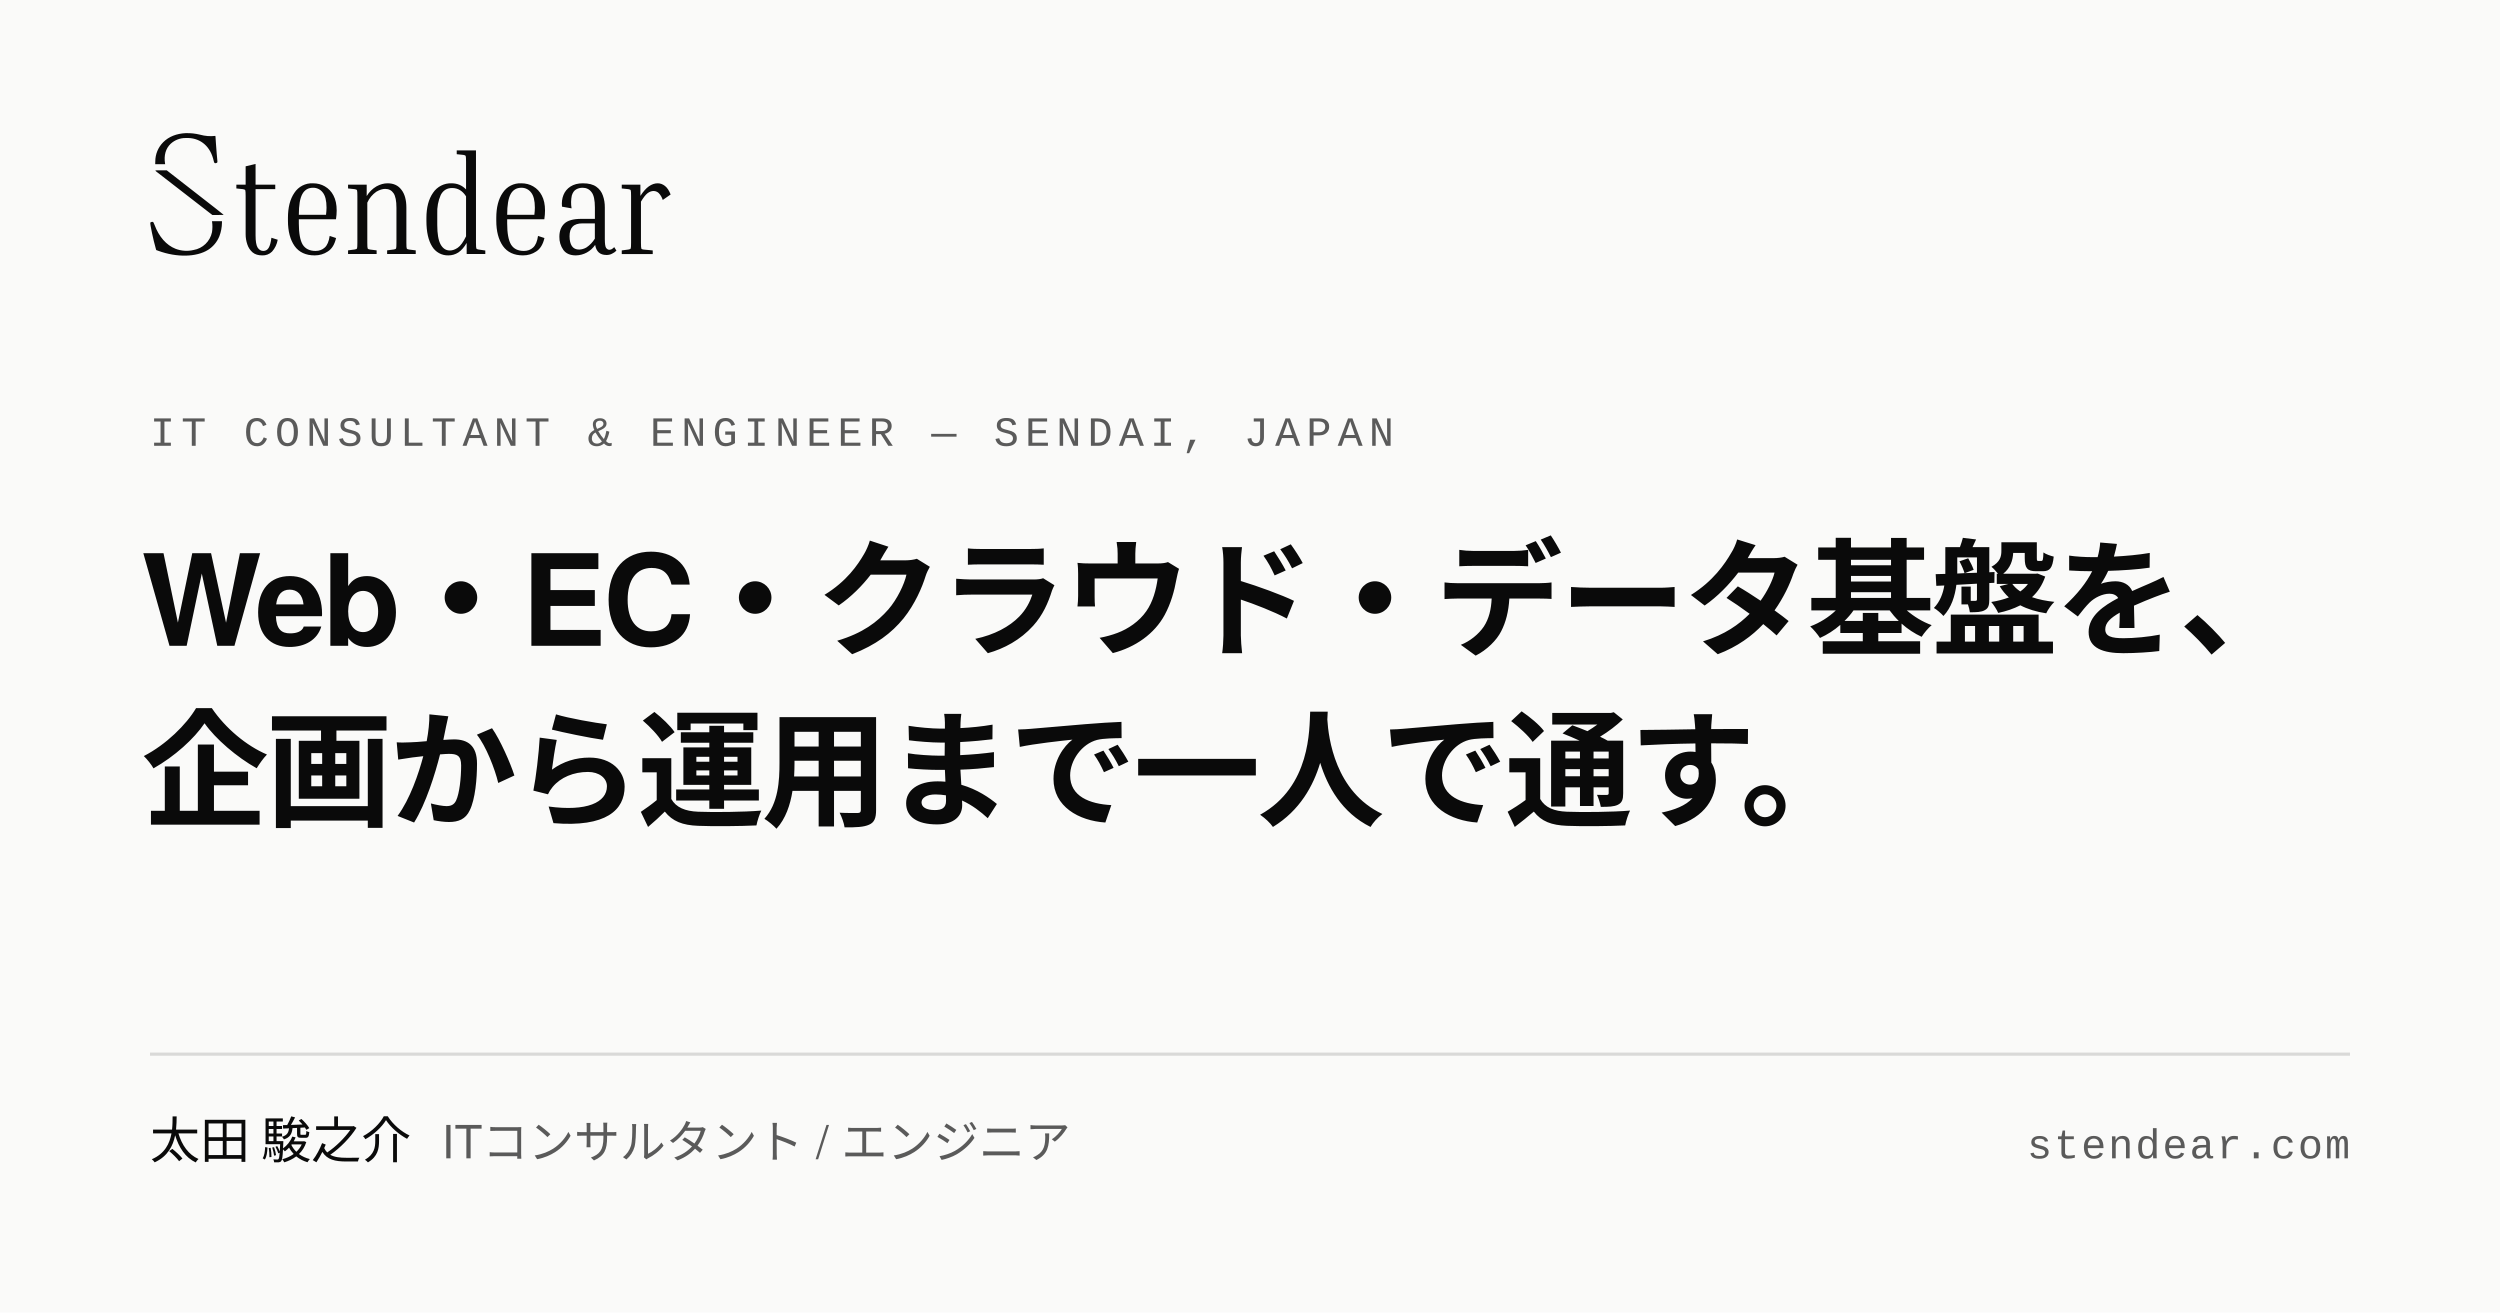
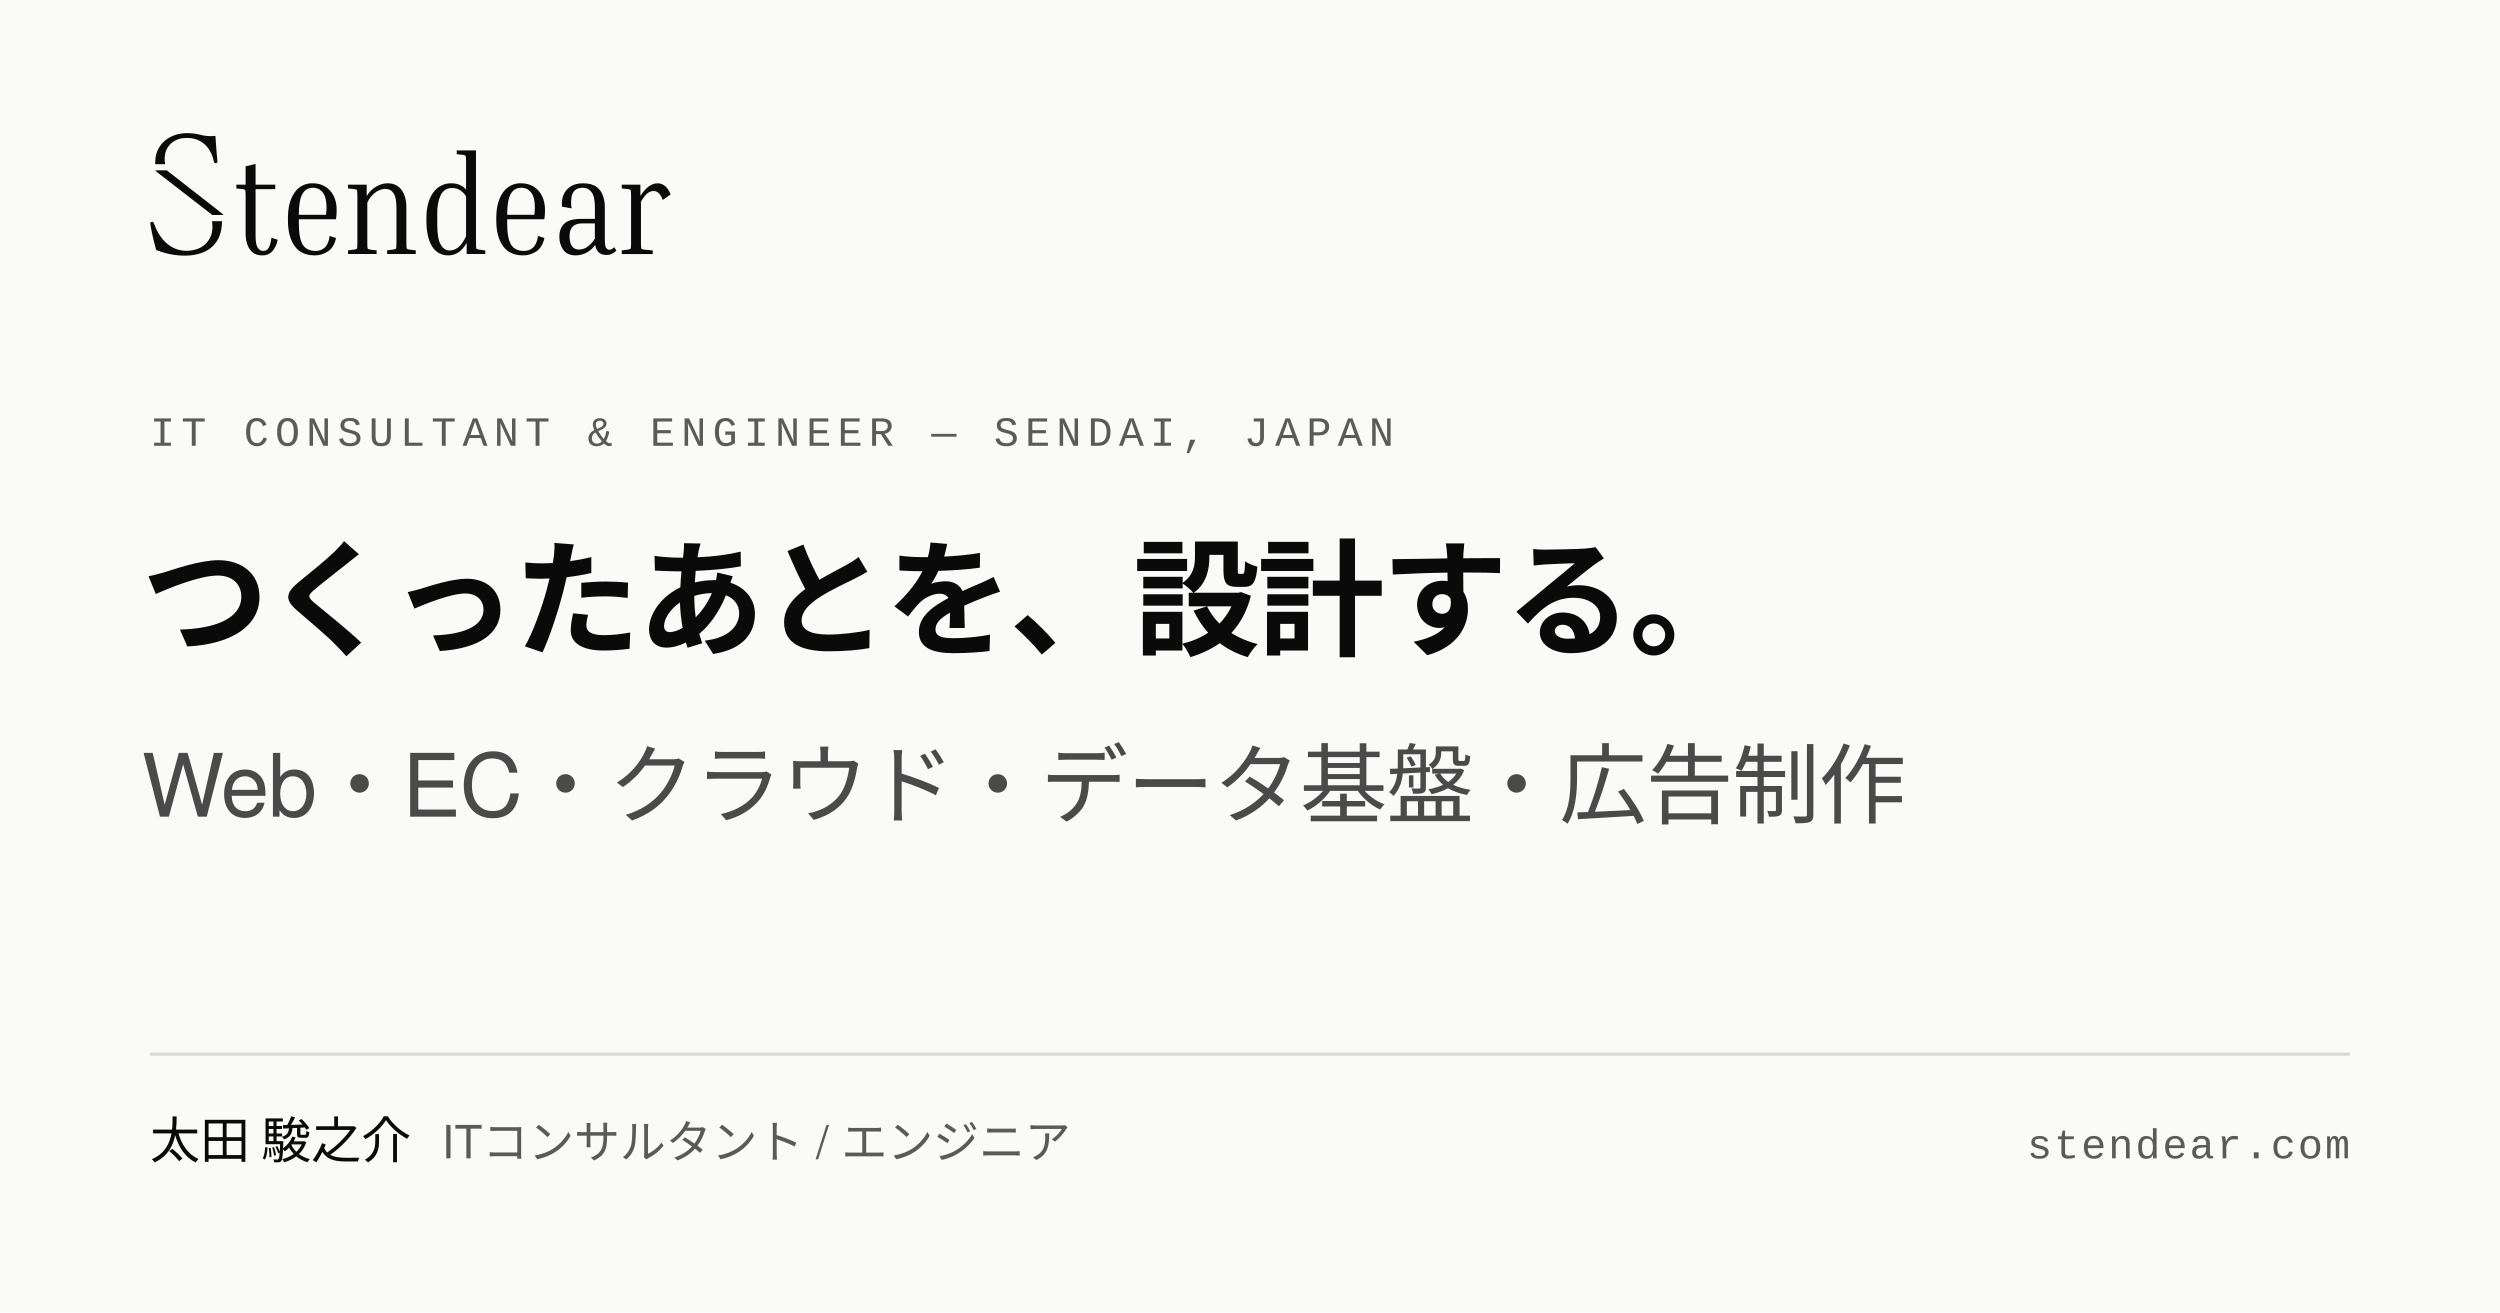
<svg xmlns="http://www.w3.org/2000/svg" width="1200" height="630" viewBox="0 0 1200 630">
  <rect width="1200" height="630" fill="#fafaf9" />
  <g transform="translate(72 64) scale(2.1)" fill="#0a0a0a">
    <path d="M8.24-.05Q4.95.1 3.01 2.04a6.2 6.2 0 0 0-1.8 4.38l-.02.63h2.27l-.02-.14c-.3-1.87.14-3.43 1.28-4.52a5 5 0 0 1 3.47-1.32c3.02-.14 5.35 1.6 6.22 4.64l.16.62c.09.48.26.6.64.44.19-.07.22-.16.19-.47-.06-.44-.25-2.86-.33-4.01-.11-1.8-.1-1.71-.17-1.7a9 9 0 0 1-3.42-.27Q9.83-.09 8.24-.04m-7 8.57q.02.05.15.17l.7.54L13.39 18l.86.66h1.28c1.1 0 1.29 0 1.29-.05 0-.03-2.93-2.33-6.5-5.1l-6.5-5.06h-1.3c-1.11 0-1.29.01-1.29.06m1.06.36 6.06 4.7 6.04 4.7.68-.02h.68l-.4-.32-9.65-7.5-1.18-.92-.84-.66h-.7c-.39 0-.7.01-.69.02m11.89 11.29a8 8 0 0 1-.01 2.44 5.2 5.2 0 0 1-4.23 4.07 7 7 0 0 1-4.1-.28c-2.11-.83-3.8-2.76-4.8-5.46-.21-.55-.28-.66-.42-.69-.17-.04-.5.07-.55.18-.1.22.71 4.07 1.22 5.8l.13.46.5.18c4.2 1.54 8.67 1.45 11.35-.22a6.6 6.6 0 0 0 2.58-3.1 9 9 0 0 0 .6-3.12v-.34h-2.29zm93.65-7.56v-.86h4.26v2.56q.97-1.5 1.93-2.18 1-.7 2.02-.7.89 0 1.66.6.78.61 1.3 1.96l-1.8 1.25a4 4 0 0 0-.94-1.6q-.52-.45-1.16-.45-.69 0-1.38.51-.66.51-1.5 1.92V25q0 1.12.09 1.34.08.19.52.23l2.08.19v.83h-7.08v-.83l1.52-.2q.44-.06.53-.25.08-.2.08-1.31V14.33q0-1.11-.08-1.31t-.53-.26zm-3.53 15.2q-2.17 0-2.55-2.3a5.4 5.4 0 0 1-4.42 2.4q-1.94 0-2.85-1.25a5 5 0 0 1-.91-3q0-1.9 1.1-2.98 1.14-1.12 3.9-1.12h3.12v-2.6q0-2.55-.77-3.51-.75-1-2.05-1-.83 0-1.49.39-.66.38-.97 1.4a8 8 0 0 0-.05 2.92l-2.19-.39q-.14-1.5.34-2.68.5-1.21 1.6-1.92 1.14-.74 2.82-.74 2.02 0 3.1.8a4 4 0 0 1 1.49 2.02q.45 1.24.44 2.72v7.2q0 1.63.3 2.04.34.42.72.42.25 0 .53-.13.28-.15.6-.48l.5.8q-.4.42-1 .7-.54.3-1.32.3m-6.2-1.24a3.5 3.5 0 0 0 1.66-.48 6.4 6.4 0 0 0 1.93-2.02v-3.49h-2.82q-1.54 0-2.26.74-.7.7-.7 2.2 0 1.45.53 2.25.55.8 1.66.8m-7.93-2.64q-.5 2.18-1.88 3.07-1.35.9-3.02.9-3.06 0-4.59-2.14-1.52-2.18-1.52-5.8v-.64q0-3.59 1.47-5.72a4.8 4.8 0 0 1 4.26-2.18q1.5 0 2.7.7a5 5 0 0 1 1.97 2.08q.74 1.38.74 3.43a13 13 0 0 1-.16 2.01h-8.49v.96q0 3.36.89 4.84.9 1.44 2.93 1.44 1.26 0 2.1-.77.86-.77 1.13-2.66zm-5.28-11.49q-1.64 0-2.44 1.44t-.8 4.74h6.22v-.1a13 13 0 0 0 .11-1.53q0-2.4-.86-3.46a2.7 2.7 0 0 0-2.23-1.09m-8.24 14.34v.8h-4.26v-2.53q-.85 1.47-1.9 2.18-1.04.67-2.3.67a4.2 4.2 0 0 1-3.7-2.05q-1.3-2.08-1.3-5.85v-.64q0-3.61 1.51-5.76a4.9 4.9 0 0 1 4.23-2.18q1.97 0 3.32 1.4V6.5q0-1.11-.08-1.31t-.53-.26l-1.52-.16V3.9h4.4v21.09q0 1.11.08 1.31t.52.26zm-10.98-5.82q0 3 .75 4.41.77 1.41 2.13 1.41.89 0 1.82-.64.94-.65 1.88-2.6V14.4q-1.21-1.9-3.18-1.9-1.77 0-2.6 1.58a9.6 9.6 0 0 0-.8 4.32zm-4.92 5.79v.83H54.2v-.83l1.52-.2q.44-.06.53-.25.08-.2.08-1.31v-7.97q0-2.37-.66-3.33-.67-.99-1.91-.99-.91 0-2.02.64a6 6 0 0 0-2.07 2.5v9.15q0 1.11.08 1.31t.53.26l1.52.19v.83h-6.53v-.83l1.52-.2q.44-.06.53-.25.08-.2.08-1.31V14.33q0-1.11-.08-1.31t-.53-.26l-1.52-.16v-.86h4.26v2.6a6.3 6.3 0 0 1 2.24-2.22q1.28-.7 2.54-.7 2.05 0 3.15 1.47 1.14 1.44 1.14 4.1v8q0 1.11.08 1.31t.52.26zm-18.21-2.82q-.49 2.18-1.88 3.07-1.35.9-3 .9-3.07 0-4.6-2.14-1.52-2.18-1.52-5.8v-.64q0-3.59 1.47-5.72a4.8 4.8 0 0 1 4.25-2.18q1.5 0 2.71.7a5 5 0 0 1 1.97 2.08q.74 1.38.74 3.43a13 13 0 0 1-.16 2.01h-8.49v.96q0 3.36.88 4.84.92 1.44 2.94 1.44 1.26 0 2.1-.77.86-.77 1.13-2.66zm-5.28-11.49q-1.63 0-2.43 1.44t-.8 4.74h6.22v-.1a13 13 0 0 0 .11-1.53q0-2.4-.86-3.46a2.7 2.7 0 0 0-2.24-1.09m-8.06 11.88a5.4 5.4 0 0 1-1.3 2.72 3 3 0 0 1-2.27.86q-1.32 0-2.15-.67a4 4 0 0 1-1.22-1.83 7 7 0 0 1-.39-2.33v-8.74q0-1.11-.08-1.31-.06-.19-.52-.26l-1.52-.16v-.86h2.12v-4.2L24.13 7v4.74h4.5v1.02h-4.5v10.56q0 2.03.47 2.79.5.77 1.3.77t1.22-.7q.44-.72.63-2.31z" />
  </g>
  <text x="72" y="214" font-family="'Geist Mono', 'SF Mono', Menlo, 'Courier New', monospace" font-size="20" letter-spacing="3" fill="#5a5a5a">IT CONSULTANT &amp; ENGINEER — SENDAI, JAPAN</text>
-   <text x="68" y="310" font-family="'Hiragino Sans', 'Noto Sans JP', 'Helvetica Neue', sans-serif" font-size="61" font-weight="600" letter-spacing="-1.5" fill="#0a0a0a">Web・EC・クラウド・データ基盤を、</text>
-   <text x="68" y="392" font-family="'Hiragino Sans', 'Noto Sans JP', 'Helvetica Neue', sans-serif" font-size="61" font-weight="600" letter-spacing="-1.5" fill="#0a0a0a">企画から運用まで一人で通す。</text>
+   <text x="68" y="310" font-family="'Hiragino Sans', 'Noto Sans JP', 'Helvetica Neue', sans-serif" font-size="61" font-weight="600" letter-spacing="-1.5" fill="#0a0a0a">つくったあとを、設計する。</text>
+   <text x="68" y="392" font-family="'Hiragino Sans', 'Noto Sans JP', 'Helvetica Neue', sans-serif" font-size="42" font-weight="400" letter-spacing="-0.5" fill="#4a4a4a">Web・EC・クラウド・データ基盤・広告制作</text>
  <line x1="72" y1="506" x2="1128" y2="506" stroke="#0a0a0a" stroke-opacity="0.14" stroke-width="1.5" />
  <text x="72" y="556" font-family="'Hiragino Sans', 'Noto Sans JP', 'Helvetica Neue', sans-serif" font-size="24" fill="#0a0a0a">太田 駿之介</text>
  <text x="212" y="556" font-family="'Hiragino Sans', 'Noto Sans JP', 'Helvetica Neue', sans-serif" font-size="22" fill="#5a5a5a">ITコンサルタント / エンジニア</text>
  <text x="1128" y="556" text-anchor="end" font-family="'Geist Mono', 'SF Mono', Menlo, 'Courier New', monospace" font-size="20" letter-spacing="1" fill="#5a5a5a">stendear.com</text>
</svg>
